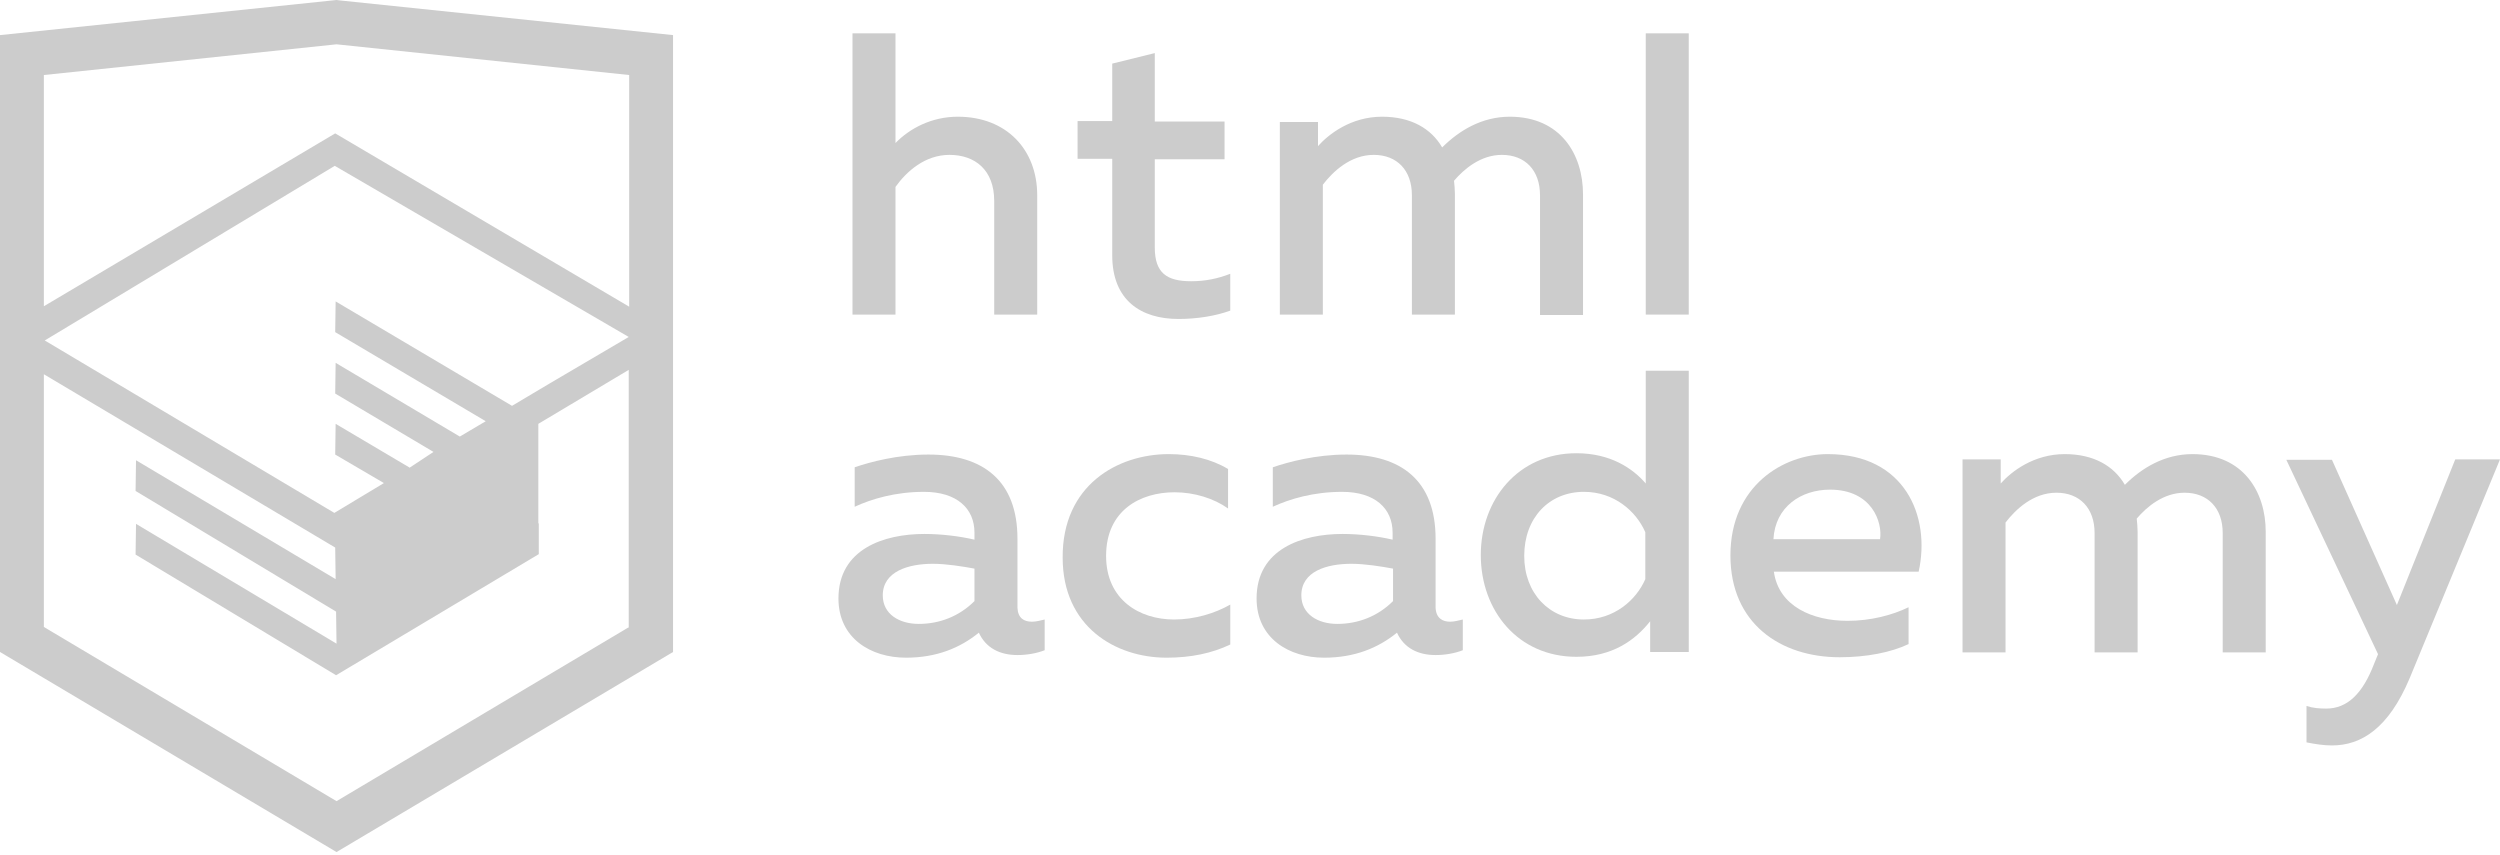
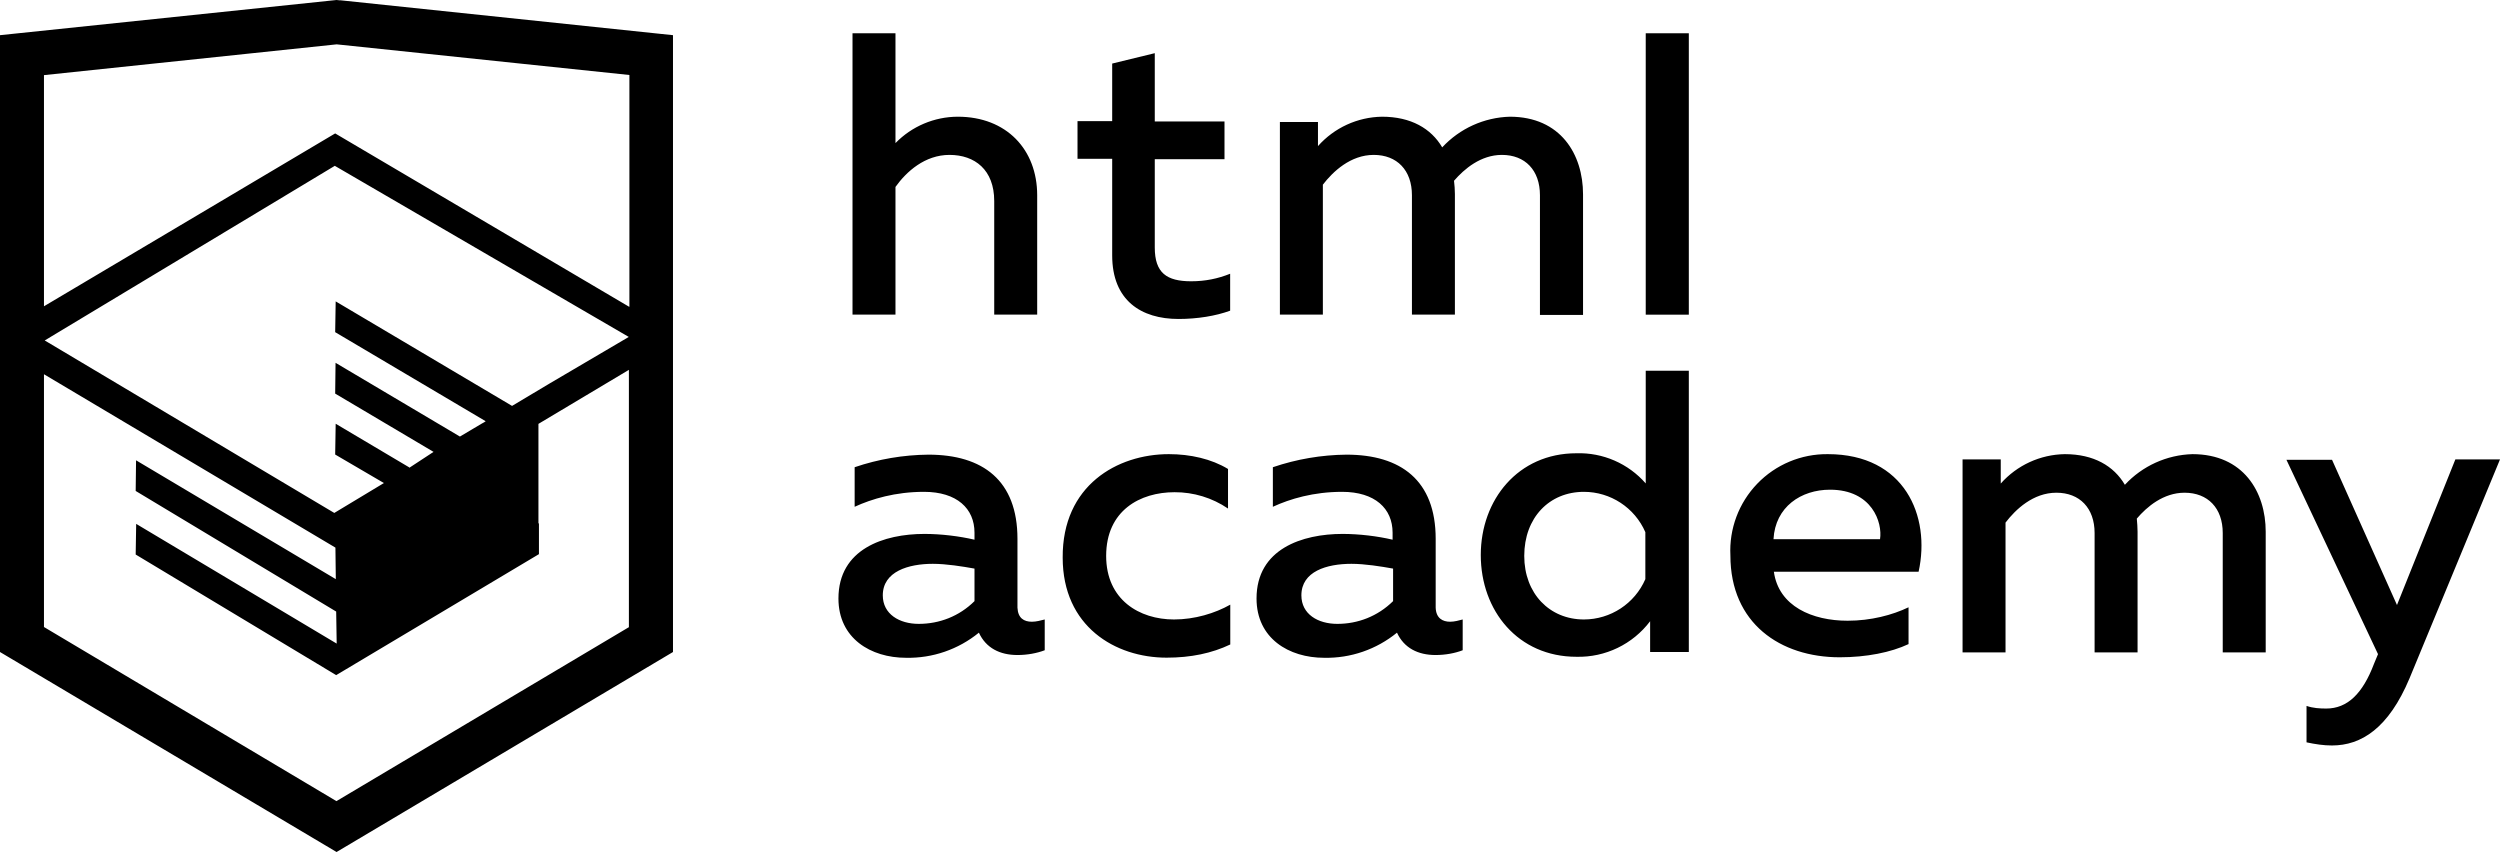
- <svg xmlns="http://www.w3.org/2000/svg" width="199" height="68" viewBox="0 0 199 68" fill="none">
-   <g opacity="0.2">
-     <path d="M82.143 49.488C82.492 49.488 82.841 49.383 83.156 49.313V51.758C82.527 52.003 81.758 52.142 80.99 52.142C79.593 52.142 78.476 51.584 77.917 50.361C76.415 51.584 74.529 52.352 72.119 52.352C69.325 52.352 66.741 50.815 66.741 47.637C66.741 43.691 70.373 42.503 73.586 42.503C74.913 42.503 76.38 42.678 77.568 42.957V42.398C77.568 40.478 76.171 39.151 73.551 39.151C71.281 39.151 69.395 39.709 68.033 40.338V37.195C69.255 36.776 71.456 36.182 73.9 36.182C78.231 36.182 80.99 38.242 80.99 42.887V48.37C81.025 49.209 81.514 49.488 82.143 49.488ZM70.268 47.393C70.268 48.894 71.596 49.663 73.132 49.663C74.774 49.663 76.345 49.069 77.568 47.847V45.262C76.625 45.088 75.332 44.878 74.25 44.878C72.329 44.878 70.268 45.472 70.268 47.393Z" fill="black" />
-     <path d="M93.039 36.147C94.751 36.147 96.427 36.531 97.754 37.334V40.477C96.636 39.674 95.065 39.185 93.493 39.185C90.769 39.185 88.045 40.617 88.045 44.249C88.045 47.742 90.699 49.313 93.458 49.313C95.1 49.313 96.706 48.825 97.929 48.126V51.304C96.462 52.003 94.785 52.352 92.865 52.352C88.778 52.352 84.588 49.872 84.588 44.389C84.553 38.627 88.953 36.147 93.039 36.147Z" fill="black" />
-     <path d="M115.426 49.488C115.775 49.488 116.124 49.383 116.439 49.313V51.758C115.81 52.003 115.042 52.142 114.273 52.142C112.876 52.142 111.759 51.584 111.2 50.361C109.698 51.584 107.812 52.352 105.402 52.352C102.608 52.352 100.024 50.815 100.024 47.637C100.024 43.691 103.656 42.503 106.869 42.503C108.196 42.503 109.663 42.678 110.851 42.957V42.398C110.851 40.478 109.454 39.151 106.834 39.151C104.564 39.151 102.678 39.709 101.316 40.338V37.195C102.539 36.776 104.739 36.182 107.184 36.182C111.514 36.182 114.273 38.242 114.273 42.887V48.37C114.308 49.209 114.832 49.488 115.426 49.488ZM103.586 47.393C103.586 48.894 104.913 49.663 106.45 49.663C108.092 49.663 109.663 49.069 110.886 47.847V45.262C109.943 45.088 108.65 44.878 107.568 44.878C105.612 44.878 103.586 45.472 103.586 47.393Z" fill="black" />
-     <path d="M134.425 29.511V51.898H131.352V49.453C130.164 50.955 128.348 52.282 125.484 52.282C120.839 52.282 117.871 48.615 117.871 44.179C117.871 39.779 120.839 36.077 125.484 36.077C128.173 36.077 129.955 37.264 131.002 38.487V29.511H134.425ZM126.078 39.15C123.319 39.15 121.328 41.211 121.328 44.249C121.328 47.253 123.354 49.313 126.078 49.313C128.488 49.313 130.234 47.777 130.967 46.1V42.364C130.234 40.687 128.488 39.15 126.078 39.15Z" fill="black" />
-     <path d="M145.496 36.147C151.608 36.147 153.703 41.071 152.725 45.507H141.2C141.584 48.266 144.273 49.418 147.067 49.418C148.918 49.418 150.63 48.964 151.922 48.336V51.269C150.525 51.933 148.569 52.317 146.439 52.317C141.724 52.317 137.742 49.628 137.742 44.214C137.742 38.661 141.968 36.147 145.496 36.147ZM145.67 38.976C143.365 38.976 141.305 40.338 141.165 42.922H149.652C149.861 41.595 149.023 38.976 145.67 38.976Z" fill="black" />
-     <path d="M156.218 51.898V36.566H159.256V38.487C160.094 37.544 161.875 36.147 164.355 36.147C166.66 36.147 168.267 37.09 169.14 38.592C170.467 37.264 172.283 36.147 174.518 36.147C178.569 36.147 180.351 39.15 180.351 42.328V51.933H176.928V42.433C176.928 40.443 175.74 39.22 173.889 39.22C172.213 39.22 170.886 40.338 170.083 41.281C170.118 41.63 170.153 41.979 170.153 42.328V51.933H166.73V42.433C166.73 40.443 165.543 39.22 163.692 39.22C161.841 39.22 160.444 40.547 159.64 41.595V51.933H156.218V51.898Z" fill="black" />
-     <path d="M195.438 36.566H199L191.806 53.993C190.129 57.975 187.964 59.337 185.624 59.337C184.961 59.337 184.297 59.232 183.598 59.092V56.194C184.122 56.368 184.646 56.403 185.17 56.403C186.846 56.403 188.069 55.216 188.977 52.841L189.291 52.072L181.992 36.601H185.624L190.793 48.161L195.438 36.566Z" fill="black" />
-     <path d="M71.281 2.654V11.385C72.399 10.233 74.145 9.29 76.24 9.29C80.117 9.29 82.562 11.909 82.562 15.541V25.041H79.139V15.995C79.139 13.516 77.602 12.328 75.577 12.328C73.621 12.328 72.154 13.655 71.281 14.878V25.041H67.858V2.654H71.281Z" fill="black" />
-     <path d="M91.921 4.226V9.674H97.474V12.678H91.921V19.698C91.921 21.723 92.864 22.387 94.82 22.387C95.938 22.387 96.95 22.177 97.928 21.793V24.727C96.776 25.146 95.309 25.39 93.807 25.39C90.839 25.39 88.534 23.923 88.534 20.326V12.643H85.775V9.639H88.534V5.064L91.921 4.226Z" fill="black" />
-     <path d="M101.875 25.041V9.709H104.913V11.63C105.752 10.687 107.533 9.29 110.012 9.29C112.317 9.29 113.924 10.233 114.797 11.735C116.124 10.408 117.94 9.29 120.175 9.29C124.227 9.29 126.008 12.293 126.008 15.472V25.076H122.585V15.541C122.585 13.551 121.398 12.328 119.547 12.328C117.87 12.328 116.543 13.446 115.74 14.389C115.775 14.738 115.81 15.087 115.81 15.437V25.041H112.387V15.541C112.387 13.551 111.2 12.328 109.349 12.328C107.498 12.328 106.101 13.655 105.298 14.703V25.041H101.875Z" fill="black" />
-     <path d="M134.424 2.654H131.002V25.041H134.424V2.654Z" fill="black" />
-     <path d="M27.067 0.035L26.787 0L0 2.794V51.898L26.787 67.823L53.574 51.898V2.794L27.067 0.035ZM50.082 49.907L26.787 63.772L3.492 49.907V29.791L26.682 43.586L26.717 46.1L10.827 36.636L10.792 39.081L26.752 48.685L26.787 51.234L10.827 41.7L10.792 44.145L26.752 53.749L42.887 44.11V41.665H42.852V40.827V39.814V33.737L50.047 29.441V49.907H50.082ZM50.047 26.822L43.691 30.559L40.757 32.305L26.717 23.993L26.682 26.438L38.661 33.528L38.557 33.597L38.312 33.737L36.601 34.75L26.717 28.883L26.682 31.327L34.505 35.972L32.654 37.195L32.62 37.23L26.717 33.737L26.682 36.182L30.559 38.452L26.613 40.827L3.562 27.101L26.647 13.201L50.047 26.822ZM50.082 24.412L26.682 10.617L3.492 24.377V5.972L26.787 3.527L50.082 5.972V24.412Z" fill="black" />
-   </g>
+ <svg xmlns="http://www.w3.org/2000/svg" width="199" height="68" fill="none">
+   <path d="M82.14 49.49c.35 0 .7-.1 1.02-.18v2.45c-.63.24-1.4.38-2.17.38-1.4 0-2.51-.56-3.07-1.78a8.88 8.88 0 01-5.8 2c-2.8 0-5.38-1.54-5.38-4.72 0-3.95 3.63-5.14 6.85-5.14 1.32 0 2.79.18 3.98.46v-.56c0-1.92-1.4-3.25-4.02-3.25-2.27 0-4.15.56-5.52 1.19v-3.15a18.77 18.77 0 015.87-1c4.33 0 7.09 2.05 7.09 6.7v5.48c.04.84.52 1.12 1.15 1.12zm-11.87-2.1c0 1.5 1.33 2.27 2.86 2.27 1.64 0 3.22-.6 4.44-1.81v-2.59c-.95-.17-2.24-.38-3.32-.38-1.92 0-3.98.6-3.98 2.51zM93.04 36.15c1.71 0 3.39.38 4.71 1.18v3.15a7.5 7.5 0 00-4.26-1.3c-2.72 0-5.44 1.44-5.44 5.07 0 3.5 2.65 5.06 5.4 5.06 1.65 0 3.26-.49 4.48-1.18v3.17c-1.47.7-3.14 1.05-5.07 1.05-4.08 0-8.27-2.48-8.27-7.96-.04-5.76 4.36-8.24 8.45-8.24zM115.43 49.49c.34 0 .7-.1 1-.18v2.45c-.62.24-1.39.38-2.16.38-1.4 0-2.51-.56-3.07-1.78a8.87 8.87 0 01-5.8 2c-2.8 0-5.38-1.54-5.38-4.72 0-3.95 3.64-5.14 6.85-5.14 1.33 0 2.8.18 3.98.46v-.56c0-1.92-1.4-3.25-4.02-3.25-2.27 0-4.15.56-5.51 1.19v-3.15a18.76 18.76 0 015.86-1c4.33 0 7.1 2.05 7.1 6.7v5.48c.03.84.55 1.12 1.15 1.12zm-11.84-2.1c0 1.5 1.32 2.27 2.86 2.27 1.64 0 3.21-.6 4.44-1.81v-2.59c-.95-.17-2.24-.38-3.32-.38-1.96 0-3.98.6-3.98 2.51zM134.43 29.51V51.9h-3.08v-2.45a7.13 7.13 0 01-5.86 2.83c-4.65 0-7.62-3.66-7.62-8.1 0-4.4 2.97-8.1 7.61-8.1a7.04 7.04 0 015.52 2.4v-8.97h3.43zm-8.35 9.64c-2.76 0-4.75 2.06-4.75 5.1 0 3 2.02 5.06 4.75 5.06a5.34 5.34 0 004.89-3.21v-3.74a5.34 5.34 0 00-4.9-3.21zM145.5 36.15c6.1 0 8.2 4.92 7.22 9.36H141.2c.38 2.76 3.07 3.9 5.87 3.9 1.85 0 3.56-.45 4.85-1.07v2.93c-1.4.66-3.35 1.05-5.48 1.05-4.72 0-8.7-2.7-8.7-8.1a7.68 7.68 0 017.76-8.07zm.17 2.83c-2.3 0-4.36 1.36-4.5 3.94h8.48c.21-1.32-.63-3.94-3.98-3.94zM156.22 51.9V36.57h3.04v1.92a6.96 6.96 0 015.1-2.34c2.3 0 3.9.94 4.78 2.44a7.63 7.63 0 015.38-2.44c4.05 0 5.83 3 5.83 6.18v9.6h-3.42v-9.5c0-1.99-1.19-3.21-3.04-3.21-1.68 0-3 1.12-3.8 2.06.03.35.06.7.06 1.05v9.6h-3.42v-9.5c0-1.99-1.19-3.21-3.04-3.21s-3.25 1.33-4.05 2.38v10.33h-3.42v-.03zM195.44 36.57H199l-7.2 17.42c-1.67 3.98-3.84 5.35-6.18 5.35-.66 0-1.32-.1-2.02-.25v-2.9c.52.18 1.05.21 1.57.21 1.68 0 2.9-1.18 3.8-3.56l.32-.77L182 36.6h3.63l5.17 11.56 4.65-11.6zM71.28 2.65v8.74a6.95 6.95 0 014.96-2.1c3.88 0 6.32 2.62 6.32 6.25v9.5h-3.42V16c0-2.48-1.54-3.67-3.56-3.67-1.96 0-3.43 1.33-4.3 2.55v10.16h-3.42V2.65h3.42zM91.92 4.23v5.44h5.55v3h-5.55v7.03c0 2.02.94 2.69 2.9 2.69 1.12 0 2.13-.21 3.1-.6v2.94c-1.14.42-2.61.66-4.11.66-2.97 0-5.28-1.47-5.28-5.06v-7.69h-2.76v-3h2.76V5.06l3.4-.83zM101.88 25.04V9.71h3.03v1.92a6.96 6.96 0 015.1-2.34c2.3 0 3.91.94 4.79 2.44a7.63 7.63 0 015.38-2.44c4.05 0 5.83 3 5.83 6.18v9.6h-3.43v-9.53c0-1.99-1.18-3.21-3.03-3.21-1.68 0-3 1.12-3.81 2.06.04.35.07.7.07 1.05v9.6h-3.42v-9.5c0-1.99-1.19-3.21-3.04-3.21s-3.25 1.33-4.05 2.37v10.34h-3.42zM134.43 2.65H131v22.4h3.43V2.64zM27.07.03L26.79 0 0 2.8v49.1l26.79 15.92L53.57 51.9V2.8L27.07.02zm23.01 49.88l-23.3 13.86L3.5 49.91V29.79l23.2 13.8.03 2.51-15.9-9.46-.03 2.44 15.96 9.6.04 2.55-15.96-9.53-.04 2.44 15.96 9.6 16.14-9.63v-2.45h-.04v-7.92l7.2-4.3v20.47h.03zm-.03-23.09l-6.36 3.74-2.93 1.75-14.04-8.32-.04 2.45 11.98 7.09-.1.07-.25.14-1.7 1.01-9.9-5.87-.03 2.45 7.83 4.64-1.86 1.22-.03.04-5.9-3.5-.04 2.45 3.88 2.27-3.95 2.38L3.56 27.1l23.09-13.9 23.4 13.62zm.03-2.4l-23.4-13.8L3.5 24.38V5.98l23.3-2.45 23.3 2.44v18.44z" fill="#000" />
</svg>
